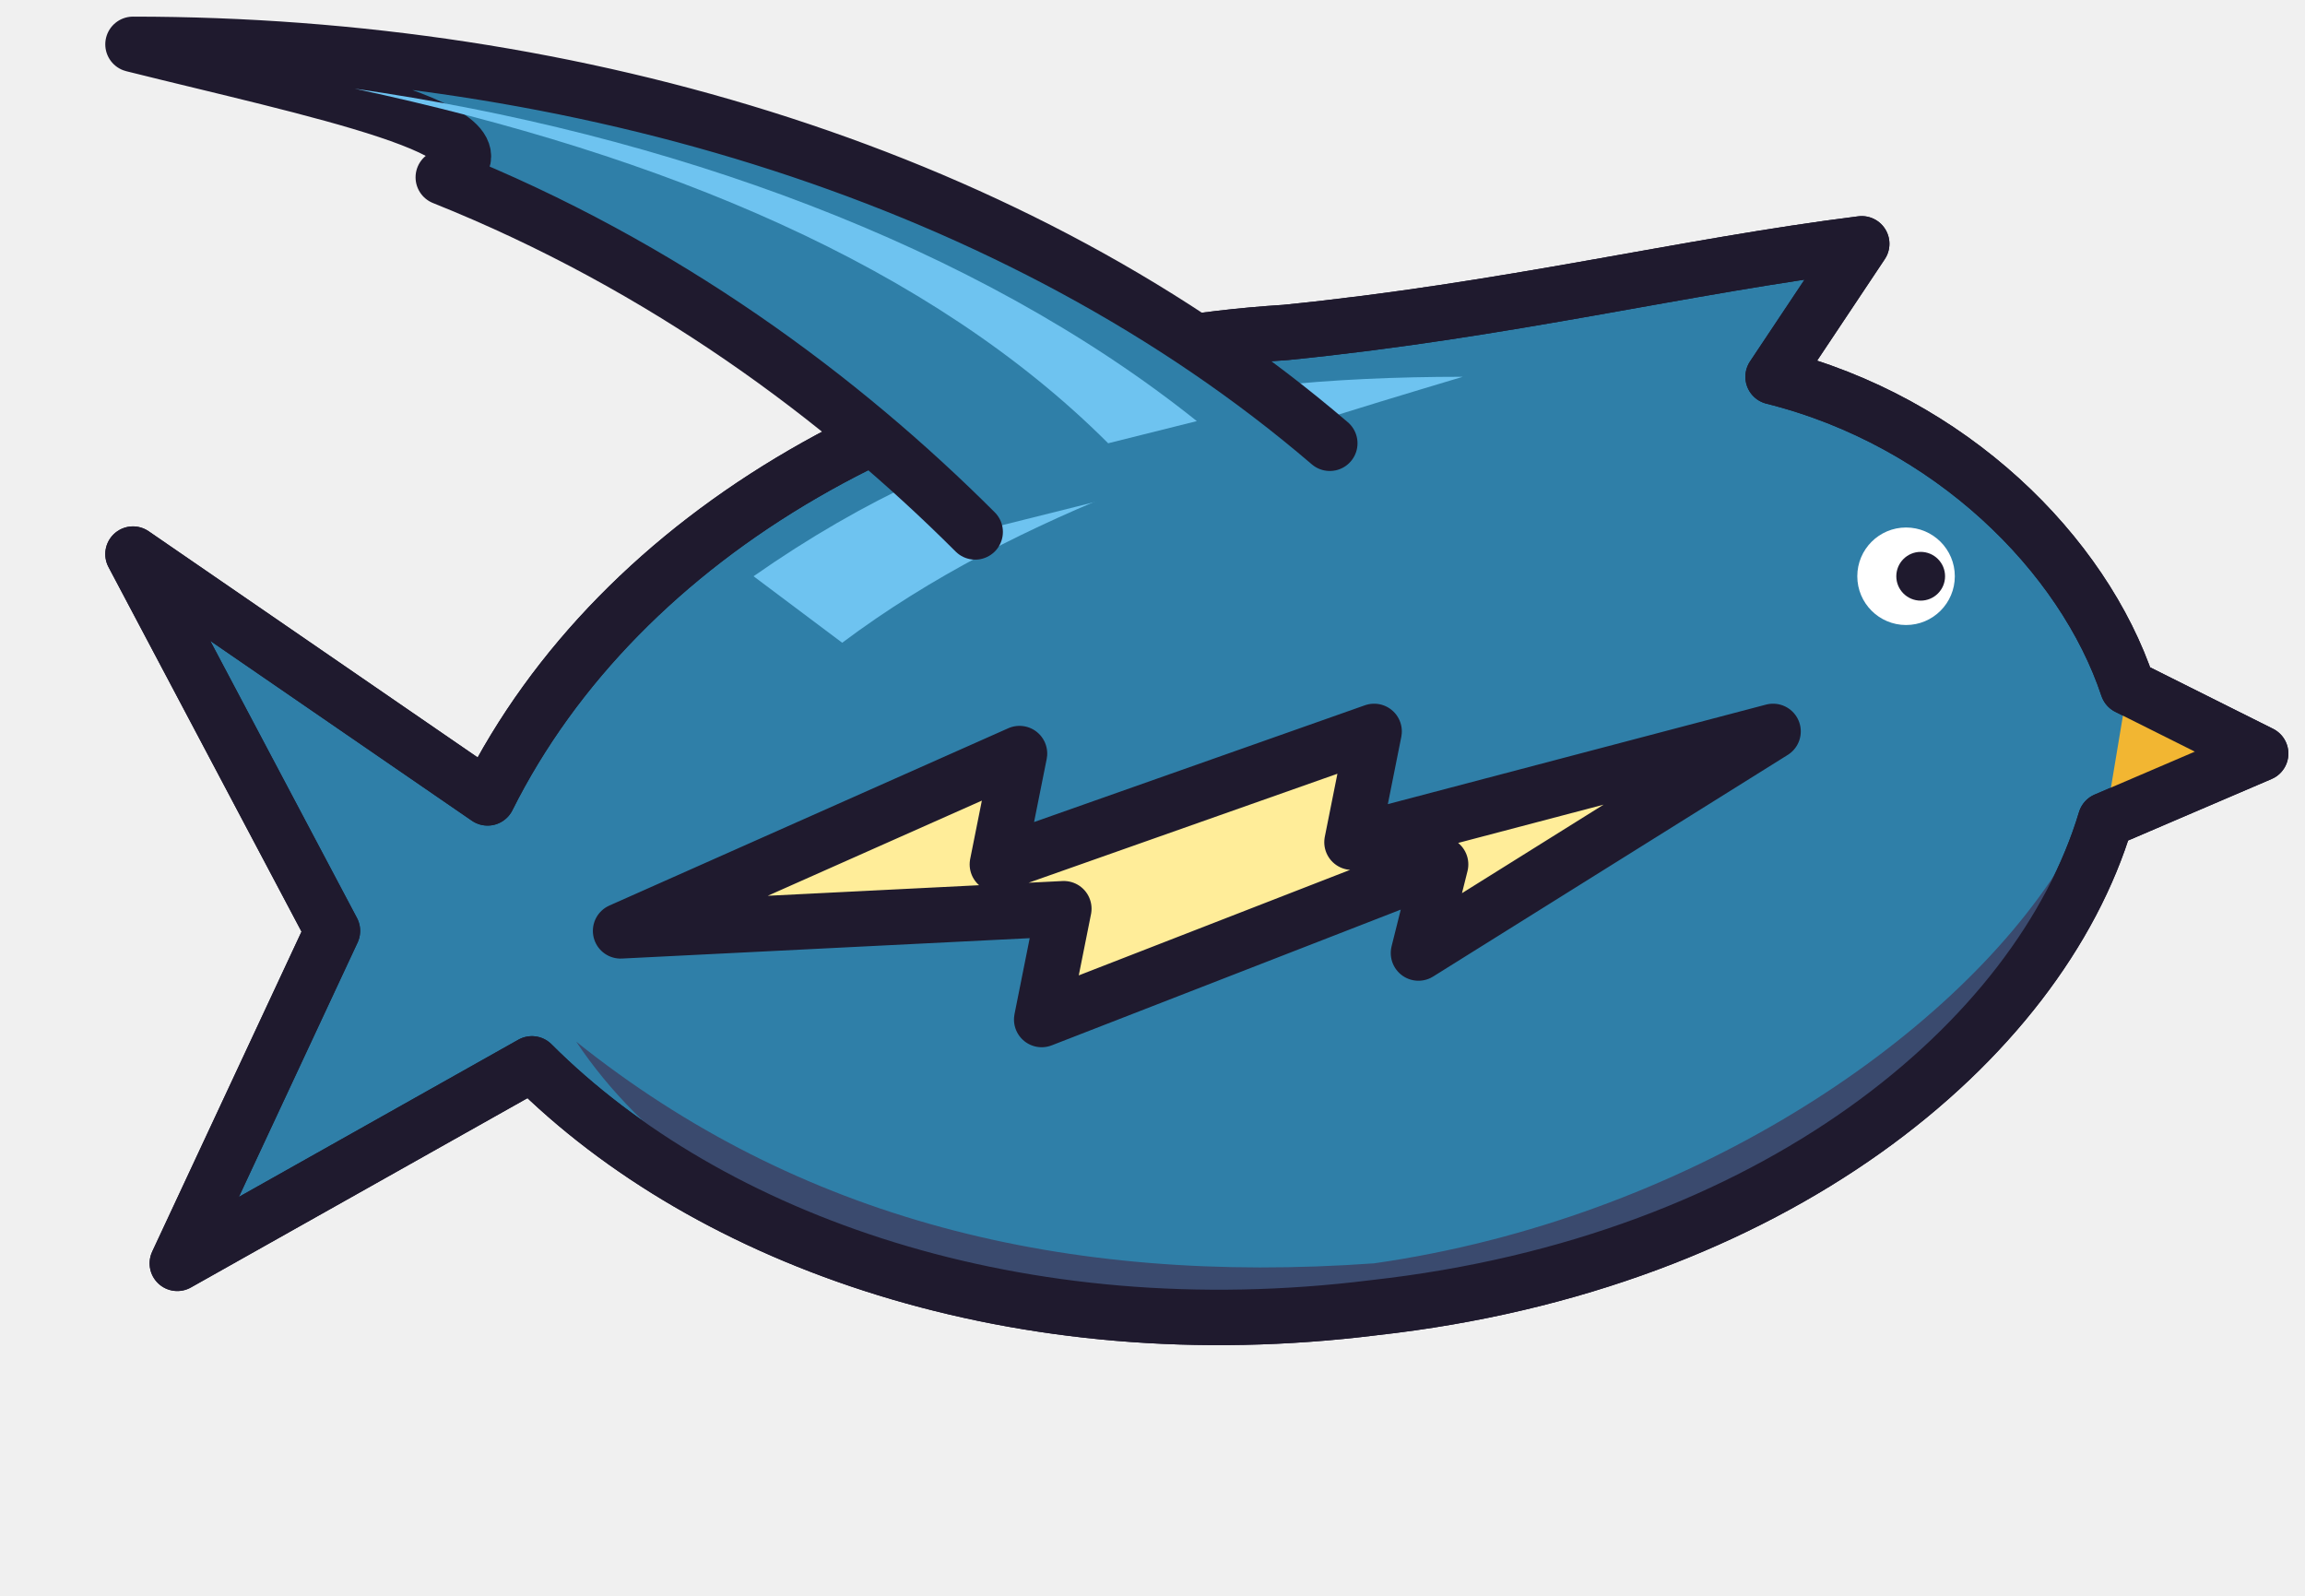
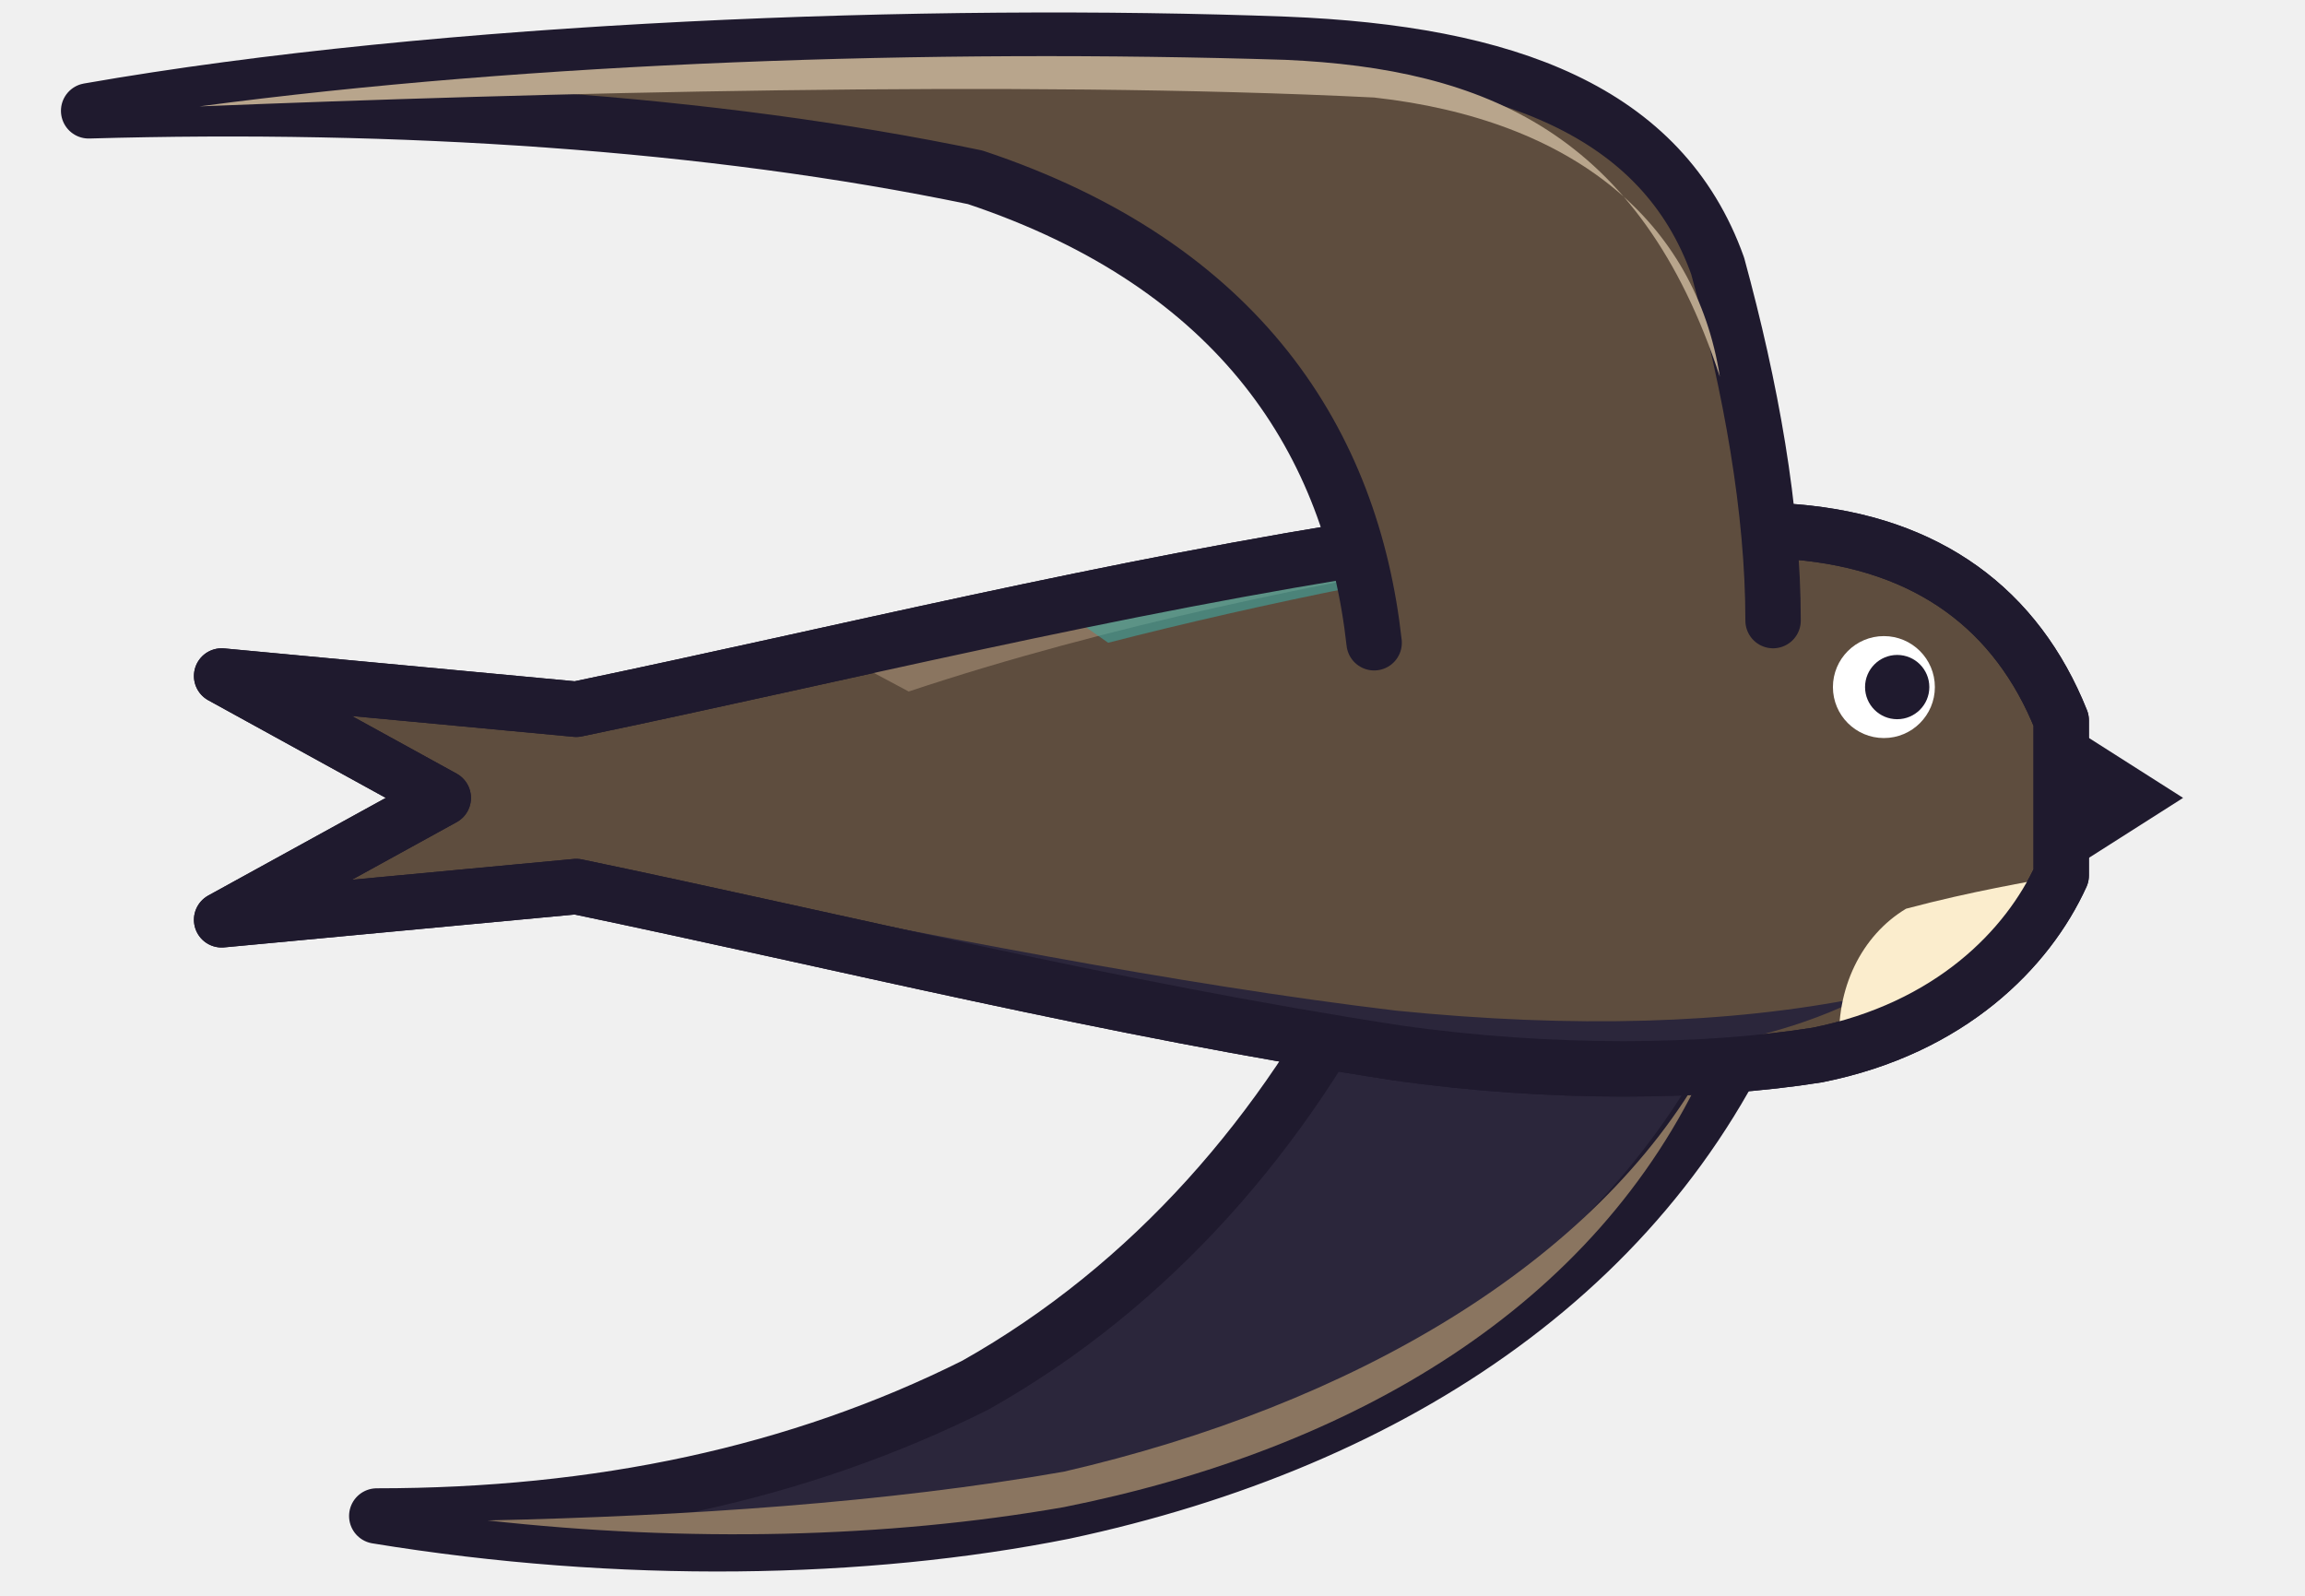
<svg xmlns="http://www.w3.org/2000/svg" width="104" height="72" viewBox="0 0 104 72">
-   <path d="M22 36 C28 24 42 16 58 15 C68 14 76 12 84 11 L80 17 C88 19 94 25 96 31 L102 34 L95 37 C92 47 80 57 62 59 C46 61 32 56 24 48 L8 57 L15 42 L6 25 Z" fill="#2f7fa8" stroke="#1f1a2e" stroke-width="2.5" stroke-linejoin="round" stroke-linecap="round" />
-   <path d="M26 47 C36 55 48 58 62 57 C76 55 88 47 93 39 C90 49 80 57 62 59 C46 61 32 56 26 47 Z" fill="#3a4a6e" />
-   <path d="M34 26 C44 19 54 17 66 17 C56 20 46 23 38 29 Z" fill="#6ec3f0" />
-   <path d="M28 42 L46 34 L45 39 L62 33 L61 38 L80 33 L64 43 L65 39 L47 46 L48 41 Z" fill="#ffed99" stroke="#1f1a2e" stroke-width="2.5" stroke-linejoin="round" stroke-linecap="round" />
-   <path d="M96 31 L102 34 L95 37 Z" fill="#f2b632" />
-   <path d="M22 36 C28 24 42 16 58 15 C68 14 76 12 84 11 L80 17 C88 19 94 25 96 31 L102 34 L95 37 C92 47 80 57 62 59 C46 61 32 56 24 48 L8 57 L15 42 L6 25 Z" fill="none" stroke="#1f1a2e" stroke-width="2.5" stroke-linejoin="round" stroke-linecap="round" />
-   <ellipse cx="86" cy="26" rx="2.2" ry="2.2" fill="#ffffff" />
-   <ellipse cx="86.66" cy="26" rx="1.1" ry="1.1" fill="#1f1a2e" />
-   <path d="M44 24 C38 18 30 12 20 8 C24 6 14 4 6 2 C26 2 46 8 60 20" fill="#2f7fa8" stroke="#1f1a2e" stroke-width="2.5" stroke-linejoin="round" stroke-linecap="round" />
-   <path d="M54 19 C44 11 30 6 16 4 C30 7 42 12 50 20 Z" fill="#6ec3f0" />
+   <path d="M62 43 C58 51 52 58 44 62.5 C36 66.5 27 68.4 17 68.4 C28 70.2 39 70 48 68.2 C63 65 75 57 80 44" fill="#2b263b" stroke="#1f1a2e" stroke-width="2.5" stroke-linejoin="round" stroke-linecap="round" />
+   <path d="M77 48 C72 57 61 63.4 48 66.4 C40 67.8 31 68.4 22 68.6 C31 69.6 40 69.4 48 68 C61 65.4 72 59 77 48 Z" fill="#8a7560" />
+   <path d="M93 32.5 C91 27.5 87 24.5 81 24 C75 23.5 69 23.6 63 24.5 C50 26.5 38 29.5 26 32 L10 30.5 L20 36 L10 41.5 L26 40 C38 42.5 50 45.5 63 47.5 C70 48.5 77 48.4 82 47.6 C88 46.4 91.5 42.8 93 39.5 Z" fill="#5e4d3e" stroke="#1f1a2e" stroke-width="2.5" stroke-linejoin="round" stroke-linecap="round" />
+   <path d="M30 39.8 C42 42.2 53 44.4 63 45.6 C71 46.4 78 46.2 84 45 C79 47.6 71 48.4 63 47.5 C50 45.6 38 42.6 30 39.8 Z" fill="#2b263b" />
+   <path d="M38 29.6 C48 27.2 58 25.4 68 24.9 C60 26.2 50 28.2 41 31.2 Z" fill="#8a7560" />
+   <path d="M48 27.6 C56 25.8 64 24.8 72 24.6 C65 25.6 57 27.2 50 29 Z" fill="#3fa7a0" fill-opacity="0.6" />
+   <path d="M86 41 C89 40.2 91.5 39.8 93 39.5 C91.5 42.8 88 45.9 83 47.3 C82.8 44.6 84 42.2 86 41 Z" fill="#fbedcd" />
+   <path d="M93 32.5 L98.5 36 L93 39.5 Z" fill="#1f1a2e" />
+   <path d="M93 32.5 C91 27.5 87 24.5 81 24 C75 23.5 69 23.6 63 24.5 C50 26.5 38 29.5 26 32 L10 30.5 L20 36 L10 41.5 L26 40 C38 42.5 50 45.5 63 47.5 C70 48.5 77 48.4 82 47.6 C88 46.4 91.5 42.8 93 39.5 Z" fill="none" stroke="#1f1a2e" stroke-width="2.5" stroke-linejoin="round" stroke-linecap="round" />
+   <ellipse cx="85" cy="31" rx="2.3" ry="2.3" fill="#ffffff" />
+   <ellipse cx="85.6" cy="31" rx="1.45" ry="1.45" fill="#1f1a2e" />
+   <path d="M62 29 C61 20 56 12 44 8 C32 5.5 18 4.6 4 5 C20 2.2 42 1.4 58 2.0 C68 2.4 75 5 77.5 12 C79 17.5 80 23 80 28" fill="#5e4d3e" stroke="#1f1a2e" stroke-width="2.5" stroke-linejoin="round" stroke-linecap="round" />
+   <path d="M77.6 17 C76.5 10 71 5.4 62 4.4 C46 3.6 24 4.2 9 4.8 C24 2.8 42 2.2 58 2.7 C67 3.1 74 6 77.6 17 Z" fill="#b8a58c" />
</svg>
